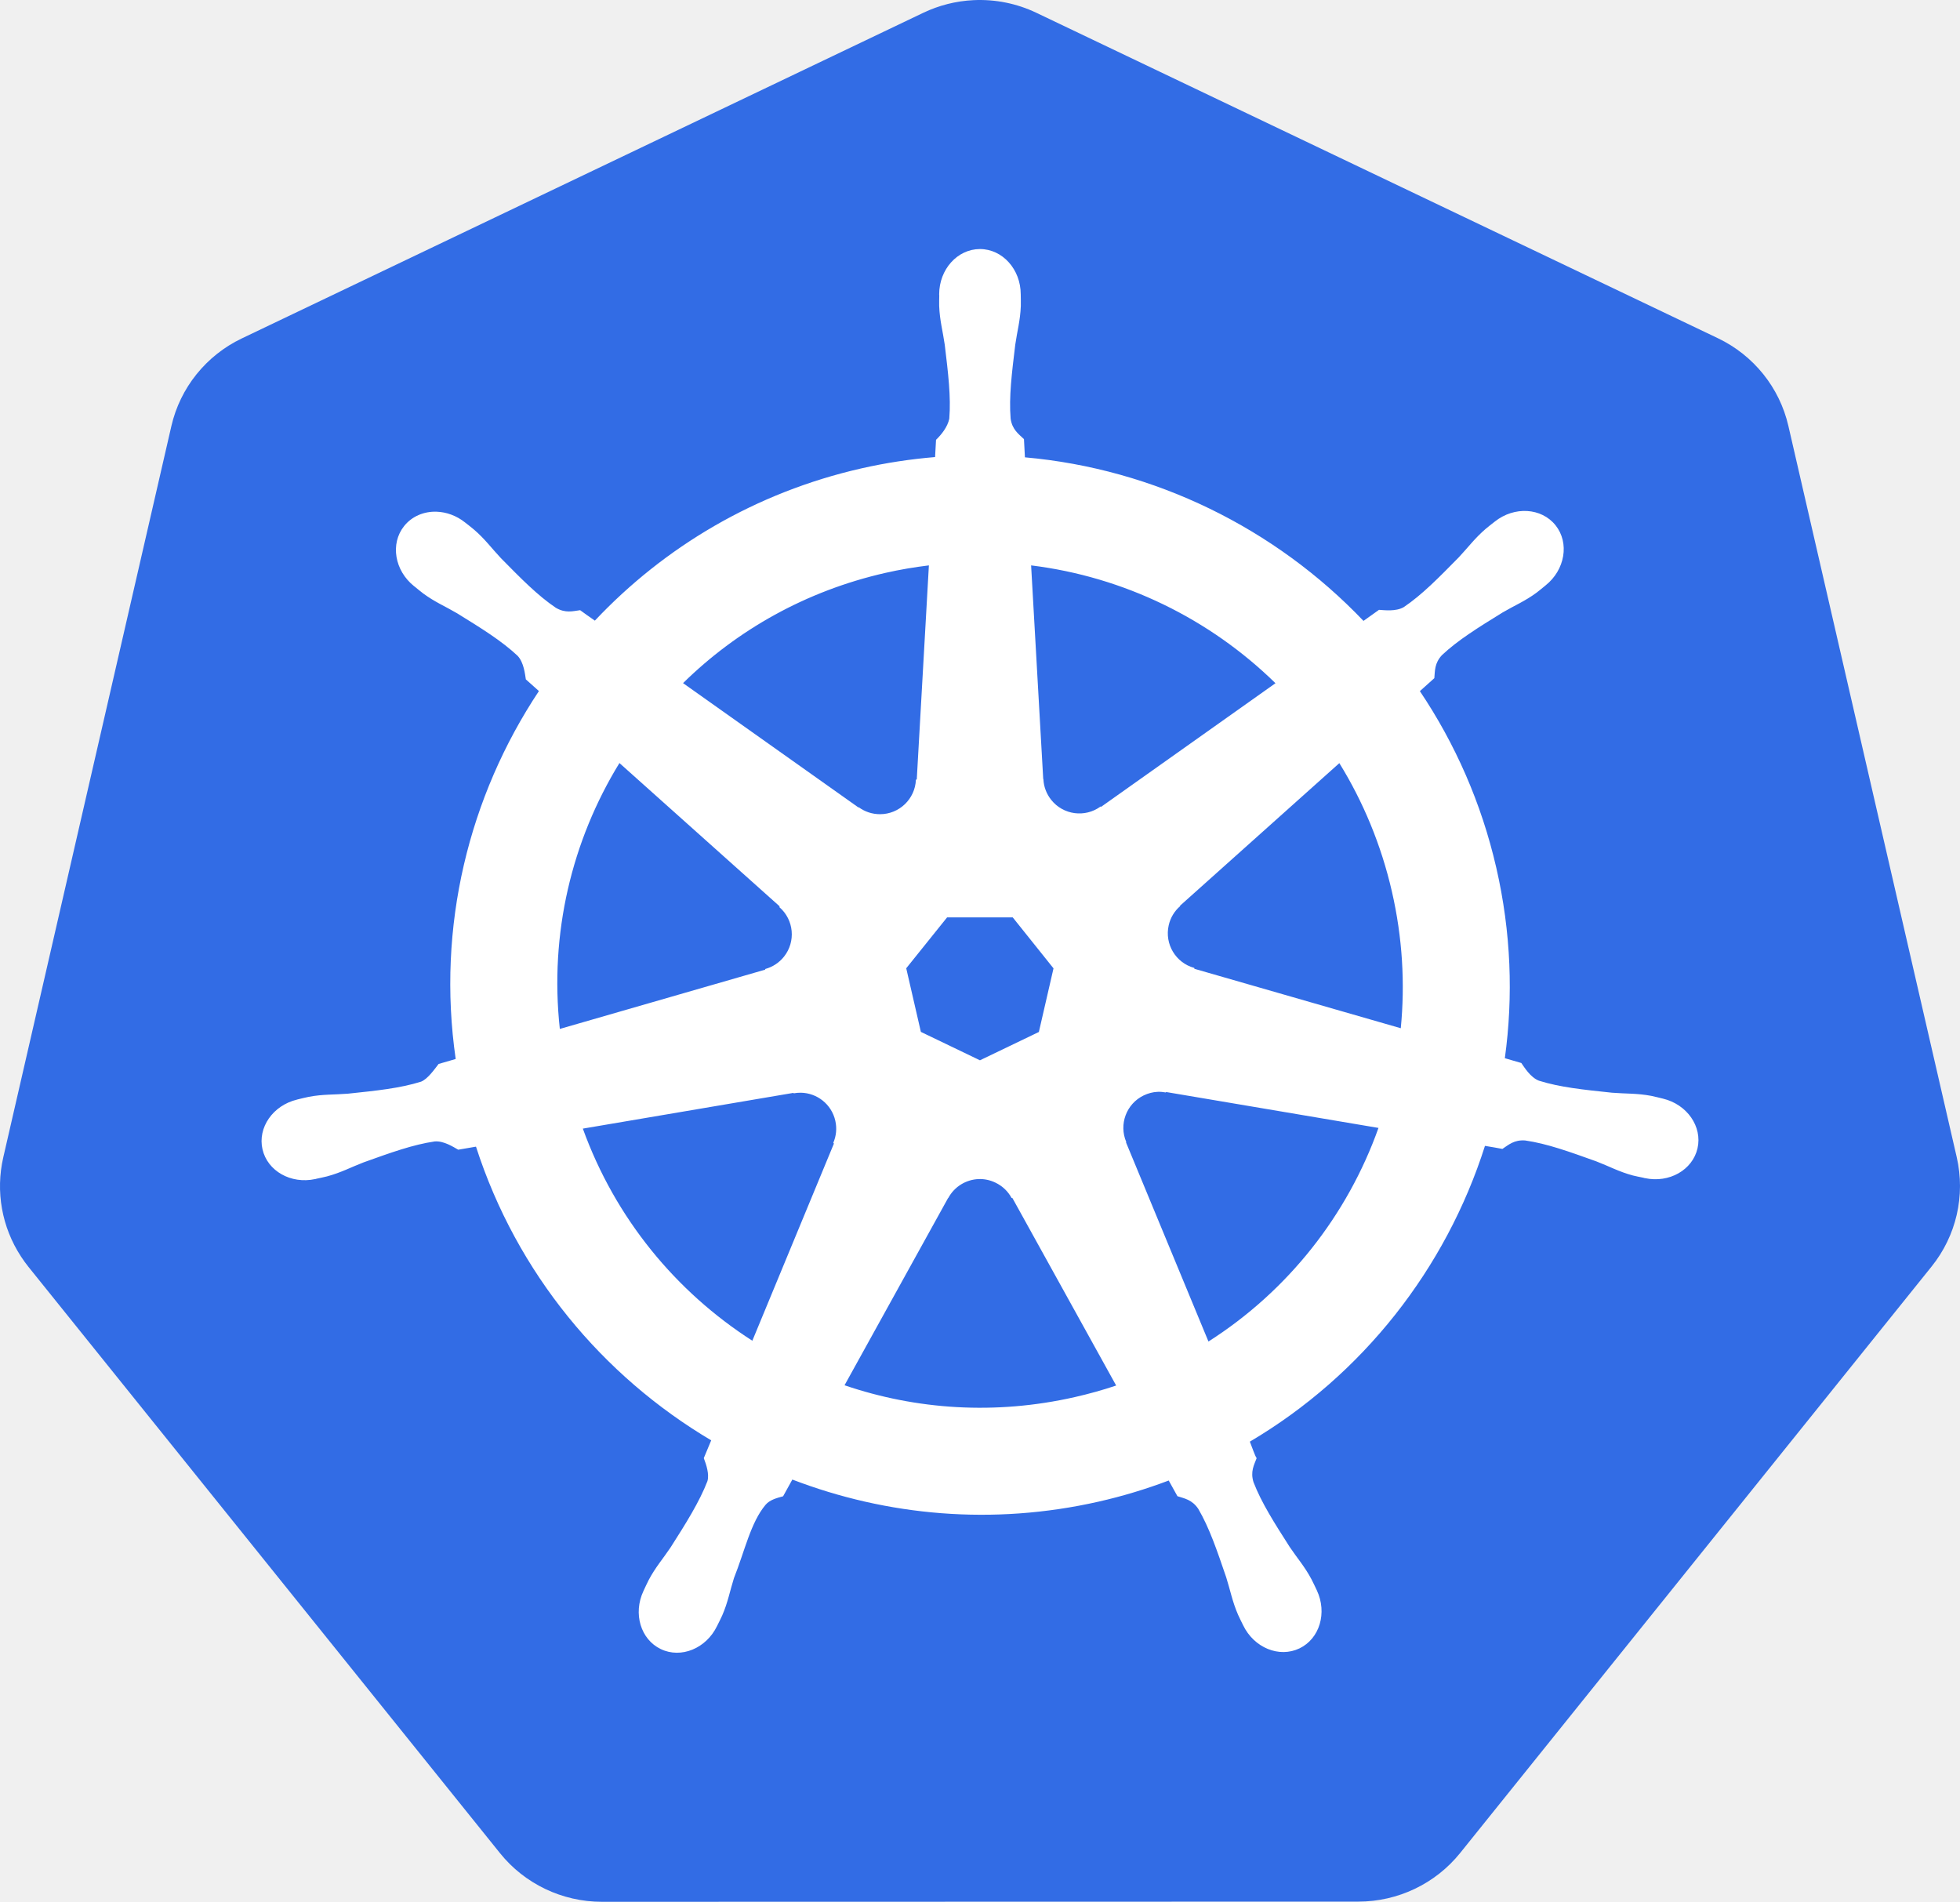
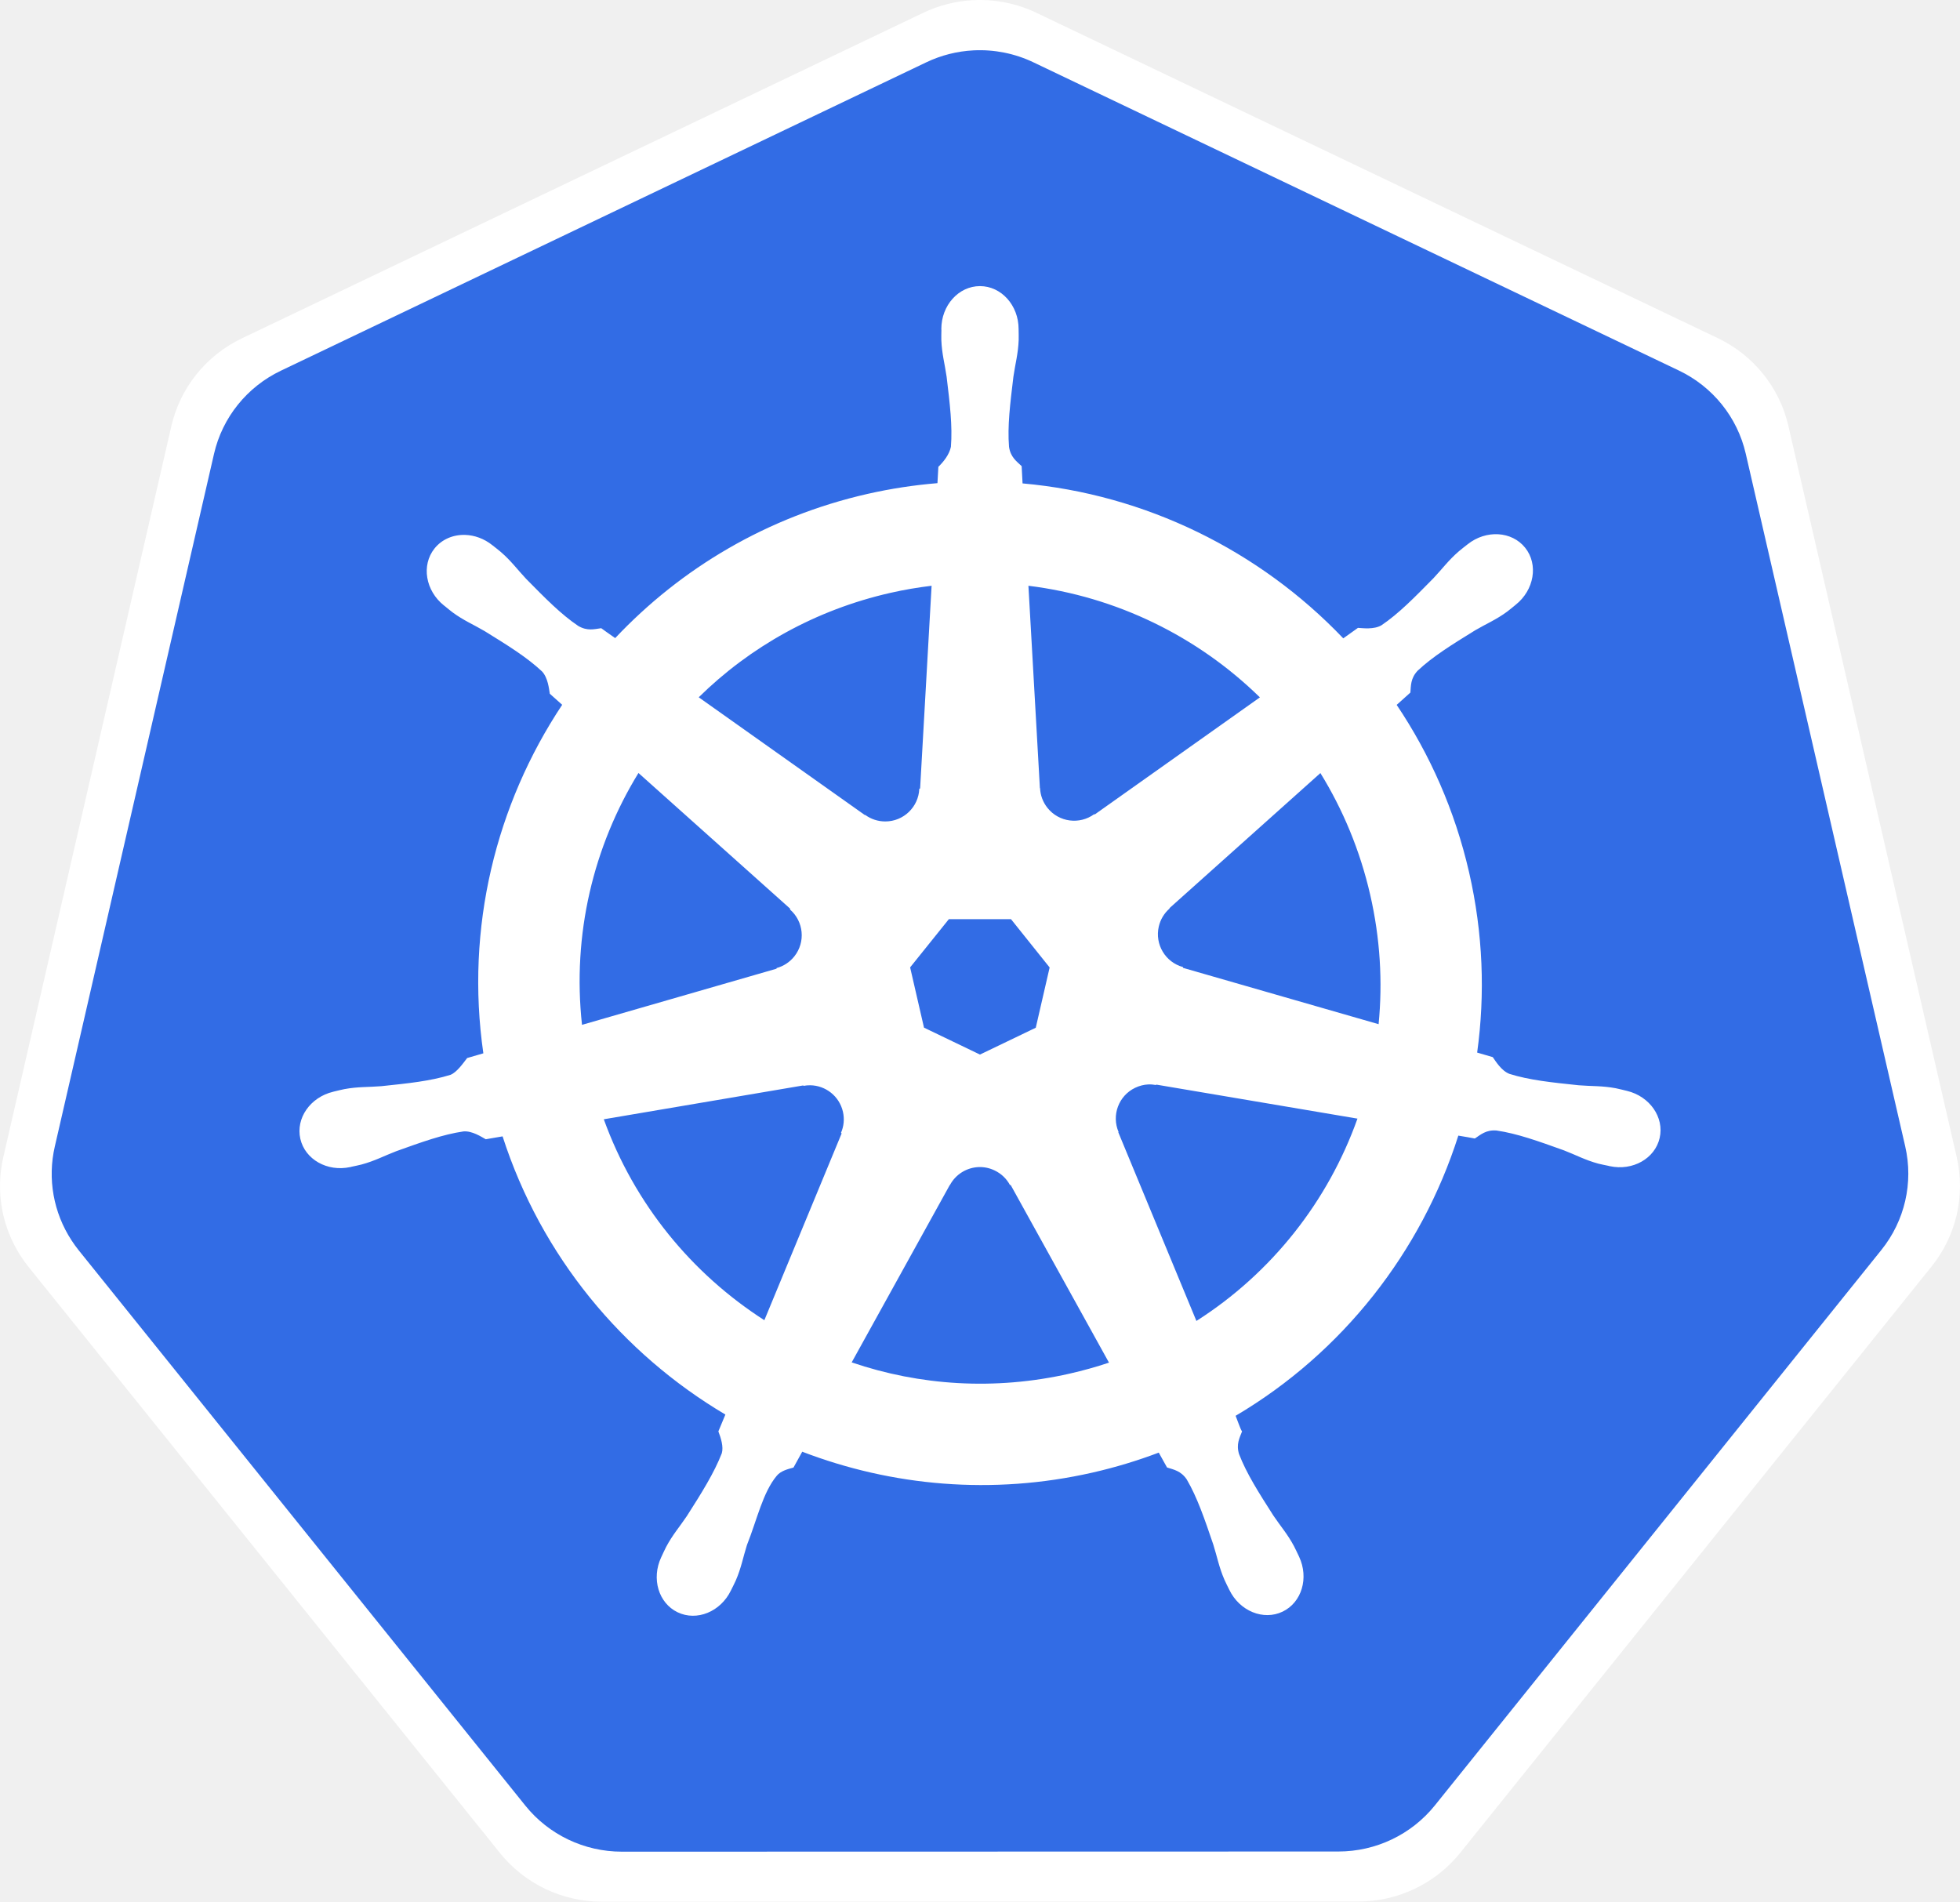
- <svg xmlns="http://www.w3.org/2000/svg" width="777" height="753.918" id="svg2" version="1.1">
+ <svg xmlns="http://www.w3.org/2000/svg" width="777" height="753.878" id="svg2" version="1.1">
  <defs id="defs4" />
-   <g id="layer1" transform="translate(-21.47596,-178.535)">
-     <g id="g1350" transform="matrix(1.055686,0,0,1.055686,-1.195899,-9.941807)">
-       <path style="fill:#326ce5;fill-opacity:1;stroke:none;stroke-width:0;stroke-miterlimit:4;stroke-dasharray:none;stroke-opacity:1" d="m 386.932,178.598 a 48.93,48.529 0 0 0 -18.751,4.745 L 112.306,305.603 A 48.93,48.529 0 0 0 85.831,338.524 L 22.705,613.15 a 48.93,48.529 0 0 0 6.643,37.208 48.93,48.529 0 0 0 2.782,3.862 L 209.236,874.425 a 48.93,48.529 0 0 0 38.255,18.26 l 284.018,-0.065 a 48.93,48.529 0 0 0 38.255,-18.228 L 746.806,654.154 a 48.93,48.529 0 0 0 9.457,-41.07 L 693.039,338.458 A 48.93,48.529 0 0 0 666.565,305.537 L 410.657,183.343 a 48.93,48.529 0 0 0 -23.725,-4.745 z" id="path3055" />
-       <path id="path3059" d="m 389.467,272.057 c -8.458,8.6e-4 -15.316,7.619 -15.315,17.017 10e-6,0.144 0.029,0.282 0.033,0.425 -0.013,1.277 -0.074,2.815 -0.033,3.927 0.202,5.42 1.383,9.569 2.094,14.563 1.288,10.688 2.368,19.548 1.702,27.783 -0.648,3.105 -2.935,5.945 -4.974,7.919 l -0.36,6.479 c -9.191,0.761 -18.444,2.156 -27.685,4.254 -39.767,9.029 -74.005,29.513 -100.072,57.17 -1.691,-1.154 -4.651,-3.277 -5.531,-3.927 -2.734,0.369 -5.498,1.213 -9.097,-0.884 -6.854,-4.614 -13.096,-10.982 -20.649,-18.653 -3.461,-3.67 -5.967,-7.164 -10.079,-10.701 -0.934,-0.803 -2.359,-1.89 -3.403,-2.716 -3.215,-2.563 -7.006,-3.9 -10.668,-4.025 -4.708,-0.161 -9.24,1.68 -12.206,5.4 -5.273,6.613 -3.585,16.722 3.763,22.58 0.075,0.059 0.154,0.106 0.229,0.164 1.01,0.819 2.246,1.867 3.174,2.553 4.364,3.222 8.349,4.871 12.697,7.429 9.16,5.657 16.753,10.347 22.776,16.002 2.352,2.507 2.763,6.925 3.076,8.836 l 4.909,4.385 c -26.278,39.546 -38.439,88.393 -31.252,138.164 l -6.414,1.865 c -1.69,2.183 -4.079,5.618 -6.578,6.643 -7.88,2.482 -16.749,3.394 -27.456,4.516 -5.027,0.418 -9.364,0.169 -14.693,1.178 -1.173,0.222 -2.807,0.648 -4.091,0.949 -0.045,0.009 -0.086,0.023 -0.131,0.033 -0.07,0.016 -0.162,0.05 -0.229,0.065 -9.027,2.181 -14.826,10.478 -12.959,18.653 1.867,8.177 10.685,13.149 19.766,11.192 0.066,-0.015 0.161,-0.018 0.229,-0.033 0.103,-0.024 0.193,-0.073 0.295,-0.098 1.266,-0.278 2.852,-0.587 3.96,-0.884 5.239,-1.403 9.034,-3.464 13.744,-5.269 10.134,-3.635 18.527,-6.671 26.703,-7.854 3.415,-0.267 7.013,2.107 8.803,3.109 l 6.676,-1.145 c 15.363,47.629 47.557,86.126 88.324,110.282 l -2.782,6.676 c 1.003,2.592 2.108,6.1 1.362,8.66 -2.973,7.709 -8.064,15.845 -13.862,24.916 -2.807,4.191 -5.681,7.443 -8.214,12.239 -0.606,1.148 -1.378,2.91 -1.963,4.123 -3.936,8.422 -1.049,18.122 6.512,21.762 7.609,3.663 17.053,-0.2 21.14,-8.639 0.006,-0.012 0.027,-0.021 0.033,-0.033 0.004,-0.009 -0.004,-0.024 0,-0.033 0.582,-1.196 1.407,-2.769 1.898,-3.894 2.17,-4.971 2.892,-9.231 4.418,-14.039 4.052,-10.179 6.279,-20.859 11.857,-27.514 1.528,-1.822 4.018,-2.523 6.6,-3.215 l 3.469,-6.283 c 35.54,13.642 75.321,17.302 115.06,8.279 9.066,-2.058 17.817,-4.722 26.278,-7.919 0.975,1.729 2.787,5.053 3.272,5.89 2.624,0.854 5.488,1.294 7.821,4.745 4.173,7.13 7.028,15.566 10.505,25.754 1.526,4.808 2.28,9.068 4.451,14.039 0.495,1.133 1.315,2.728 1.898,3.927 4.079,8.466 13.553,12.343 21.173,8.672 7.56,-3.642 10.451,-13.341 6.512,-21.762 -0.585,-1.213 -1.39,-2.976 -1.996,-4.123 -2.534,-4.796 -5.406,-8.016 -8.214,-12.206 -5.799,-9.071 -10.608,-16.606 -13.581,-24.314 -1.243,-3.976 0.21,-6.448 1.178,-9.032 -0.58,-0.665 -1.821,-4.419 -2.553,-6.185 42.367,-25.015 73.616,-64.948 88.291,-111.068 1.982,0.311 5.426,0.921 6.545,1.145 2.303,-1.519 4.421,-3.501 8.574,-3.174 8.177,1.183 16.57,4.22 26.703,7.854 4.71,1.804 8.505,3.899 13.744,5.301 1.107,0.296 2.694,0.573 3.96,0.851 0.102,0.025 0.192,0.075 0.295,0.098 0.068,0.015 0.164,0.018 0.229,0.033 9.082,1.955 17.901,-3.015 19.766,-11.192 1.865,-8.175 -3.931,-16.474 -12.959,-18.653 -1.313,-0.299 -3.175,-0.806 -4.451,-1.047 -5.329,-1.009 -9.667,-0.76 -14.693,-1.178 -10.707,-1.122 -19.576,-2.034 -27.456,-4.516 -3.213,-1.246 -5.499,-5.07 -6.61,-6.643 l -6.185,-1.8 c 3.207,-23.2 2.342,-47.345 -3.207,-71.504 -5.601,-24.384 -15.499,-46.685 -28.7,-66.333 1.587,-1.442 4.583,-4.095 5.432,-4.876 0.248,-2.748 0.035,-5.629 2.88,-8.672 6.023,-5.656 13.617,-10.345 22.776,-16.002 4.348,-2.558 8.367,-4.207 12.73,-7.429 0.987,-0.729 2.334,-1.882 3.371,-2.716 7.346,-5.86 9.038,-15.968 3.763,-22.58 -5.275,-6.612 -15.495,-7.235 -22.842,-1.374 -1.046,0.828 -2.465,1.909 -3.403,2.716 -4.112,3.537 -6.651,7.031 -10.112,10.701 -7.553,7.672 -13.796,14.072 -20.649,18.686 -2.97,1.729 -7.32,1.131 -9.294,1.014 l -5.825,4.156 C 500.273,376.863 455.049,354.595 406.353,350.269 c -0.136,-2.041 -0.315,-5.729 -0.36,-6.839 -1.994,-1.908 -4.402,-3.536 -5.007,-7.658 -0.666,-8.235 0.446,-17.095 1.734,-27.783 0.711,-4.994 1.893,-9.142 2.094,-14.563 0.046,-1.232 -0.028,-3.02 -0.033,-4.352 -10e-4,-9.398 -6.857,-17.018 -15.315,-17.017 z m -19.177,118.791 -4.549,80.339 -0.327,0.164 c -0.305,7.187 -6.22,12.926 -13.483,12.926 -2.975,0 -5.721,-0.955 -7.952,-2.585 l -0.131,0.065 -65.875,-46.698 c 20.246,-19.908 46.142,-34.621 75.987,-41.397 5.452,-1.238 10.901,-2.156 16.33,-2.814 z m 38.386,0 c 34.844,4.285 67.067,20.063 91.76,44.244 l -65.45,46.404 -0.229,-0.098 c -5.809,4.243 -13.994,3.19 -18.522,-2.487 -1.855,-2.326 -2.828,-5.06 -2.945,-7.821 l -0.066,-0.033 z m -154.592,74.22 60.148,53.8 -0.065,0.327 c 5.429,4.72 6.23,12.91 1.702,18.588 -1.855,2.326 -4.338,3.886 -7.003,4.614 l -0.065,0.262 -77.1,22.253 c -3.924,-35.882 4.533,-70.763 22.384,-99.843 z m 270.339,0.033 c 8.937,14.485 15.704,30.664 19.733,48.204 3.98,17.329 4.979,34.627 3.338,51.345 l -77.492,-22.318 -0.065,-0.327 c -6.939,-1.897 -11.204,-8.955 -9.588,-16.035 0.662,-2.9 2.201,-5.354 4.287,-7.167 l -0.033,-0.164 59.821,-53.538 z M 377.13,523.023 h 24.642 l 15.315,19.144 -5.498,23.889 -22.122,10.636 -22.187,-10.668 -5.498,-23.889 z m 78.998,65.515 c 1.047,-0.053 2.09,0.042 3.109,0.229 l 0.131,-0.164 79.75,13.483 c -11.671,32.791 -34.005,61.198 -63.846,80.208 l -30.958,-74.776 0.098,-0.131 c -2.844,-6.608 0.002,-14.357 6.545,-17.508 1.675,-0.807 3.425,-1.254 5.171,-1.342 z m -133.942,0.327 c 6.086,0.085 11.545,4.309 12.959,10.505 0.662,2.9 0.34,5.774 -0.753,8.312 l 0.229,0.295 -30.63,74.023 C 275.352,663.623 252.542,636.108 240.341,602.348 l 79.063,-13.417 0.131,0.164 c 0.884,-0.163 1.781,-0.241 2.651,-0.229 z m 66.791,32.43 c 2.12,-0.078 4.271,0.357 6.316,1.342 2.68,1.291 4.751,3.323 6.054,5.76 h 0.295 l 38.975,70.424 c -5.058,1.696 -10.258,3.145 -15.577,4.352 -29.808,6.768 -59.521,4.717 -86.426,-4.451 l 38.877,-70.293 h 0.065 c 2.333,-4.361 6.757,-6.963 11.421,-7.134 z" style="color:#000000;font-style:normal;font-variant:normal;font-weight:normal;font-stretch:normal;font-size:medium;line-height:normal;font-family:Sans;-inkscape-font-specification:Sans;text-indent:0;text-align:start;text-decoration:none;text-decoration-line:none;letter-spacing:normal;word-spacing:normal;text-transform:none;writing-mode:lr-tb;direction:ltr;baseline-shift:baseline;text-anchor:start;display:inline;overflow:visible;visibility:visible;fill:#ffffff;fill-opacity:1;stroke:none;stroke-width:0;stroke-miterlimit:4;stroke-dasharray:none;stroke-opacity:1;marker:none;enable-background:accumulate" />
+   <g id="layer1" transform="translate(-0.9808164,-158.6347)">
+     <g id="g1219" transform="matrix(1.047192,0,0,1.047192,-0.04628707,-7.48635)">
+       <path style="fill:#ffffff;fill-opacity:1;stroke:none;stroke-width:0;stroke-miterlimit:4;stroke-dasharray:none;stroke-opacity:1" d="m 369.401,158.698 a 49.327,48.92 0 0 0 -18.903,4.783 L 92.547,286.726 a 49.327,48.92 0 0 0 -26.689,33.186 L 2.22,596.752 a 49.327,48.92 0 0 0 6.697,37.508 49.327,48.92 0 0 0 2.804,3.893 L 190.264,860.131 a 49.327,48.92 0 0 0 38.566,18.408 l 286.322,-0.066 A 49.327,48.92 0 0 0 553.717,860.098 L 732.194,638.086 a 49.327,48.92 0 0 0 9.534,-41.4 L 677.991,319.847 A 49.327,48.92 0 0 0 651.302,286.66 L 393.319,163.481 a 49.327,48.92 0 0 0 -23.918,-4.783 z" id="path3055-3" />
+       <path style="fill:#326ce5;fill-opacity:1;stroke:none;stroke-width:0;stroke-miterlimit:4;stroke-dasharray:none;stroke-opacity:1" d="m 369.539,177.698 a 46.725,46.342 0 0 0 -17.906,4.531 l -244.344,116.75 a 46.725,46.342 0 0 0 -25.281,31.438 l -60.281,262.25 a 46.725,46.342 0 0 0 6.344,35.531 46.725,46.342 0 0 0 2.656,3.688 l 169.125,210.281 a 46.725,46.342 0 0 0 36.531,17.438 l 271.219,-0.062 A 46.725,46.342 0 0 0 544.133,842.136 L 713.195,631.823 a 46.725,46.342 0 0 0 9.031,-39.219 l -60.375,-262.25 A 46.725,46.342 0 0 0 636.57,298.917 L 392.195,182.23 a 46.725,46.342 0 0 0 -22.656,-4.531 z" id="path3055" />
+       <path id="path3059" d="m 371.96,266.945 c -8.077,8.2e-4 -14.626,7.276 -14.625,16.25 10e-6,0.138 0.028,0.269 0.031,0.406 -0.012,1.219 -0.071,2.688 -0.031,3.75 0.193,5.176 1.321,9.137 2,13.906 1.23,10.207 2.261,18.667 1.625,26.531 -0.619,2.965 -2.803,5.677 -4.75,7.562 l -0.344,6.188 c -8.777,0.727 -17.612,2.059 -26.438,4.062 -37.975,8.622 -70.67,28.183 -95.562,54.594 -1.615,-1.102 -4.441,-3.129 -5.281,-3.75 -2.611,0.353 -5.25,1.158 -8.688,-0.844 -6.545,-4.406 -12.506,-10.487 -19.719,-17.812 -3.305,-3.504 -5.698,-6.841 -9.625,-10.219 -0.892,-0.767 -2.253,-1.805 -3.25,-2.594 -3.07,-2.448 -6.691,-3.724 -10.188,-3.844 -4.496,-0.154 -8.824,1.604 -11.656,5.156 -5.035,6.315 -3.423,15.968 3.594,21.562 0.071,0.057 0.147,0.101 0.219,0.156 0.964,0.782 2.145,1.783 3.031,2.438 4.167,3.077 7.973,4.651 12.125,7.094 8.747,5.402 15.998,9.881 21.75,15.281 2.246,2.394 2.639,6.613 2.938,8.438 l 4.688,4.188 c -25.093,37.764 -36.707,84.409 -29.844,131.938 l -6.125,1.781 c -1.614,2.085 -3.895,5.365 -6.281,6.344 -7.525,2.37 -15.994,3.241 -26.219,4.312 -4.8,0.399 -8.942,0.161 -14.031,1.125 -1.12,0.212 -2.681,0.619 -3.906,0.906 -0.043,0.009 -0.082,0.022 -0.125,0.031 -0.067,0.015 -0.155,0.048 -0.219,0.062 -8.62,2.083 -14.158,10.006 -12.375,17.812 1.783,7.808 10.203,12.557 18.875,10.688 0.063,-0.014 0.153,-0.017 0.219,-0.031 0.098,-0.022 0.184,-0.07 0.281,-0.094 1.209,-0.265 2.724,-0.561 3.781,-0.844 5.003,-1.34 8.627,-3.308 13.125,-5.031 9.677,-3.471 17.692,-6.37 25.5,-7.5 3.261,-0.255 6.697,2.012 8.406,2.969 l 6.375,-1.094 c 14.67,45.483 45.414,82.245 84.344,105.312 l -2.656,6.375 c 0.957,2.475 2.013,5.825 1.3,8.269 -2.839,7.361 -7.701,15.131 -13.238,23.793 -2.681,4.002 -5.425,7.108 -7.844,11.688 -0.579,1.096 -1.316,2.779 -1.875,3.938 -3.759,8.042 -1.002,17.305 6.219,20.781 7.266,3.498 16.284,-0.191 20.188,-8.25 0.006,-0.011 0.026,-0.02 0.031,-0.031 0.004,-0.009 -0.004,-0.022 0,-0.031 0.556,-1.143 1.344,-2.644 1.812,-3.719 2.072,-4.747 2.762,-8.815 4.219,-13.406 3.87,-9.72 5.996,-19.919 11.323,-26.274 1.459,-1.74 3.837,-2.409 6.302,-3.07 l 3.312,-6 c 33.938,13.027 71.927,16.522 109.875,7.906 8.657,-1.966 17.014,-4.509 25.094,-7.562 0.931,1.651 2.661,4.826 3.125,5.625 2.506,0.815 5.24,1.236 7.469,4.531 3.985,6.809 6.711,14.864 10.031,24.594 1.457,4.591 2.178,8.659 4.25,13.406 0.472,1.082 1.256,2.605 1.812,3.75 3.895,8.085 12.942,11.787 20.219,8.281 7.22,-3.478 9.98,-12.74 6.219,-20.781 -0.559,-1.158 -1.327,-2.842 -1.906,-3.938 -2.419,-4.58 -5.163,-7.654 -7.844,-11.656 -5.537,-8.662 -10.13,-15.858 -12.969,-23.219 -1.187,-3.797 0.2,-6.158 1.125,-8.625 -0.554,-0.635 -1.739,-4.22 -2.438,-5.906 40.457,-23.888 70.299,-62.021 84.312,-106.062 1.892,0.297 5.182,0.879 6.25,1.094 2.2,-1.451 4.222,-3.344 8.188,-3.031 7.808,1.129 15.823,4.03 25.5,7.5 4.498,1.723 8.122,3.723 13.125,5.062 1.057,0.283 2.572,0.547 3.781,0.812 0.097,0.024 0.183,0.071 0.281,0.094 0.065,0.015 0.156,0.017 0.219,0.031 8.672,1.867 17.094,-2.879 18.875,-10.688 1.781,-7.807 -3.754,-15.732 -12.375,-17.812 -1.254,-0.285 -3.032,-0.769 -4.25,-1 -5.089,-0.964 -9.231,-0.726 -14.031,-1.125 -10.225,-1.071 -18.694,-1.943 -26.219,-4.312 -3.068,-1.19 -5.251,-4.841 -6.313,-6.344 l -5.906,-1.719 c 3.062,-22.154 2.237,-45.211 -3.062,-68.281 -5.348,-23.285 -14.8,-44.581 -27.406,-63.344 1.515,-1.377 4.376,-3.911 5.188,-4.656 0.237,-2.624 0.033,-5.376 2.75,-8.281 5.751,-5.401 13.003,-9.879 21.75,-15.281 4.152,-2.443 7.99,-4.017 12.156,-7.094 0.942,-0.696 2.229,-1.798 3.219,-2.594 7.015,-5.596 8.631,-15.248 3.594,-21.562 -5.037,-6.314 -14.797,-6.909 -21.812,-1.312 -0.999,0.791 -2.354,1.823 -3.25,2.594 -3.926,3.378 -6.351,6.714 -9.656,10.219 -7.212,7.326 -13.174,13.438 -19.719,17.844 -2.836,1.651 -6.99,1.08 -8.875,0.969 l -5.562,3.969 c -31.719,-33.261 -74.905,-54.525 -121.406,-58.656 -0.13,-1.949 -0.3,-5.471 -0.344,-6.531 -1.904,-1.822 -4.203,-3.377 -4.781,-7.312 -0.636,-7.864 0.426,-16.325 1.656,-26.531 0.679,-4.769 1.807,-8.73 2,-13.906 0.044,-1.177 -0.026,-2.884 -0.031,-4.156 -9.6e-4,-8.974 -6.548,-16.251 -14.625,-16.25 z m -18.312,113.437 -4.344,76.719 -0.312,0.156 c -0.291,6.863 -5.94,12.344 -12.875,12.344 -2.841,0 -5.463,-0.912 -7.594,-2.469 l -0.125,0.062 -62.906,-44.594 c 19.334,-19.011 44.063,-33.06 72.562,-39.531 5.206,-1.182 10.41,-2.059 15.594,-2.688 z m 36.656,0 c 33.273,4.092 64.045,19.159 87.625,42.25 l -62.5,44.312 -0.219,-0.094 c -5.547,4.052 -13.363,3.046 -17.688,-2.375 -1.771,-2.221 -2.701,-4.832 -2.812,-7.469 l -0.062,-0.031 z m -147.625,70.875 57.438,51.375 -0.062,0.312 c 5.184,4.507 5.949,12.328 1.625,17.75 -1.771,2.221 -4.142,3.711 -6.688,4.406 l -0.062,0.25 -73.625,21.25 c -3.747,-34.265 4.329,-67.574 21.375,-95.344 z m 258.156,0.031 c 8.534,13.833 14.997,29.282 18.844,46.031 3.801,16.548 4.755,33.067 3.188,49.031 l -74,-21.312 -0.062,-0.312 c -6.627,-1.811 -10.699,-8.552 -9.156,-15.312 0.632,-2.77 2.102,-5.113 4.094,-6.844 l -0.031,-0.156 57.125,-51.125 z m -140.656,55.312 h 23.531 l 14.625,18.281 -5.25,22.812 -21.125,10.156 -21.188,-10.188 -5.25,-22.812 z m 75.438,62.562 c 1,-0.051 1.996,0.04 2.969,0.219 l 0.125,-0.156 76.156,12.875 c -11.146,31.313 -32.473,58.44 -60.969,76.594 l -29.562,-71.406 0.094,-0.125 c -2.716,-6.31 0.002,-13.71 6.25,-16.719 1.6,-0.77 3.271,-1.197 4.938,-1.281 z m -127.906,0.312 c 5.812,0.082 11.025,4.115 12.375,10.031 0.632,2.77 0.325,5.514 -0.719,7.938 l 0.219,0.281 -29.25,70.688 c -27.347,-17.549 -49.129,-43.824 -60.781,-76.062 l 75.5,-12.812 0.125,0.156 c 0.845,-0.155 1.701,-0.23 2.531,-0.219 z m 63.781,30.969 c 2.024,-0.074 4.079,0.341 6.031,1.281 2.56,1.233 4.537,3.173 5.781,5.5 h 0.281 l 37.219,67.25 c -4.83,1.619 -9.796,3.003 -14.875,4.156 -28.465,6.463 -56.839,4.505 -82.531,-4.25 l 37.125,-67.125 h 0.062 c 2.228,-4.164 6.452,-6.649 10.906,-6.812 z" style="color:#000000;font-style:normal;font-variant:normal;font-weight:normal;font-stretch:normal;font-size:medium;line-height:normal;font-family:Sans;-inkscape-font-specification:Sans;text-indent:0;text-align:start;text-decoration:none;text-decoration-line:none;letter-spacing:normal;word-spacing:normal;text-transform:none;writing-mode:lr-tb;direction:ltr;baseline-shift:baseline;text-anchor:start;display:inline;overflow:visible;visibility:visible;fill:#ffffff;fill-opacity:1;stroke:none;stroke-width:0;stroke-miterlimit:4;stroke-dasharray:none;stroke-opacity:1;marker:none;enable-background:accumulate" />
    </g>
  </g>
</svg>
